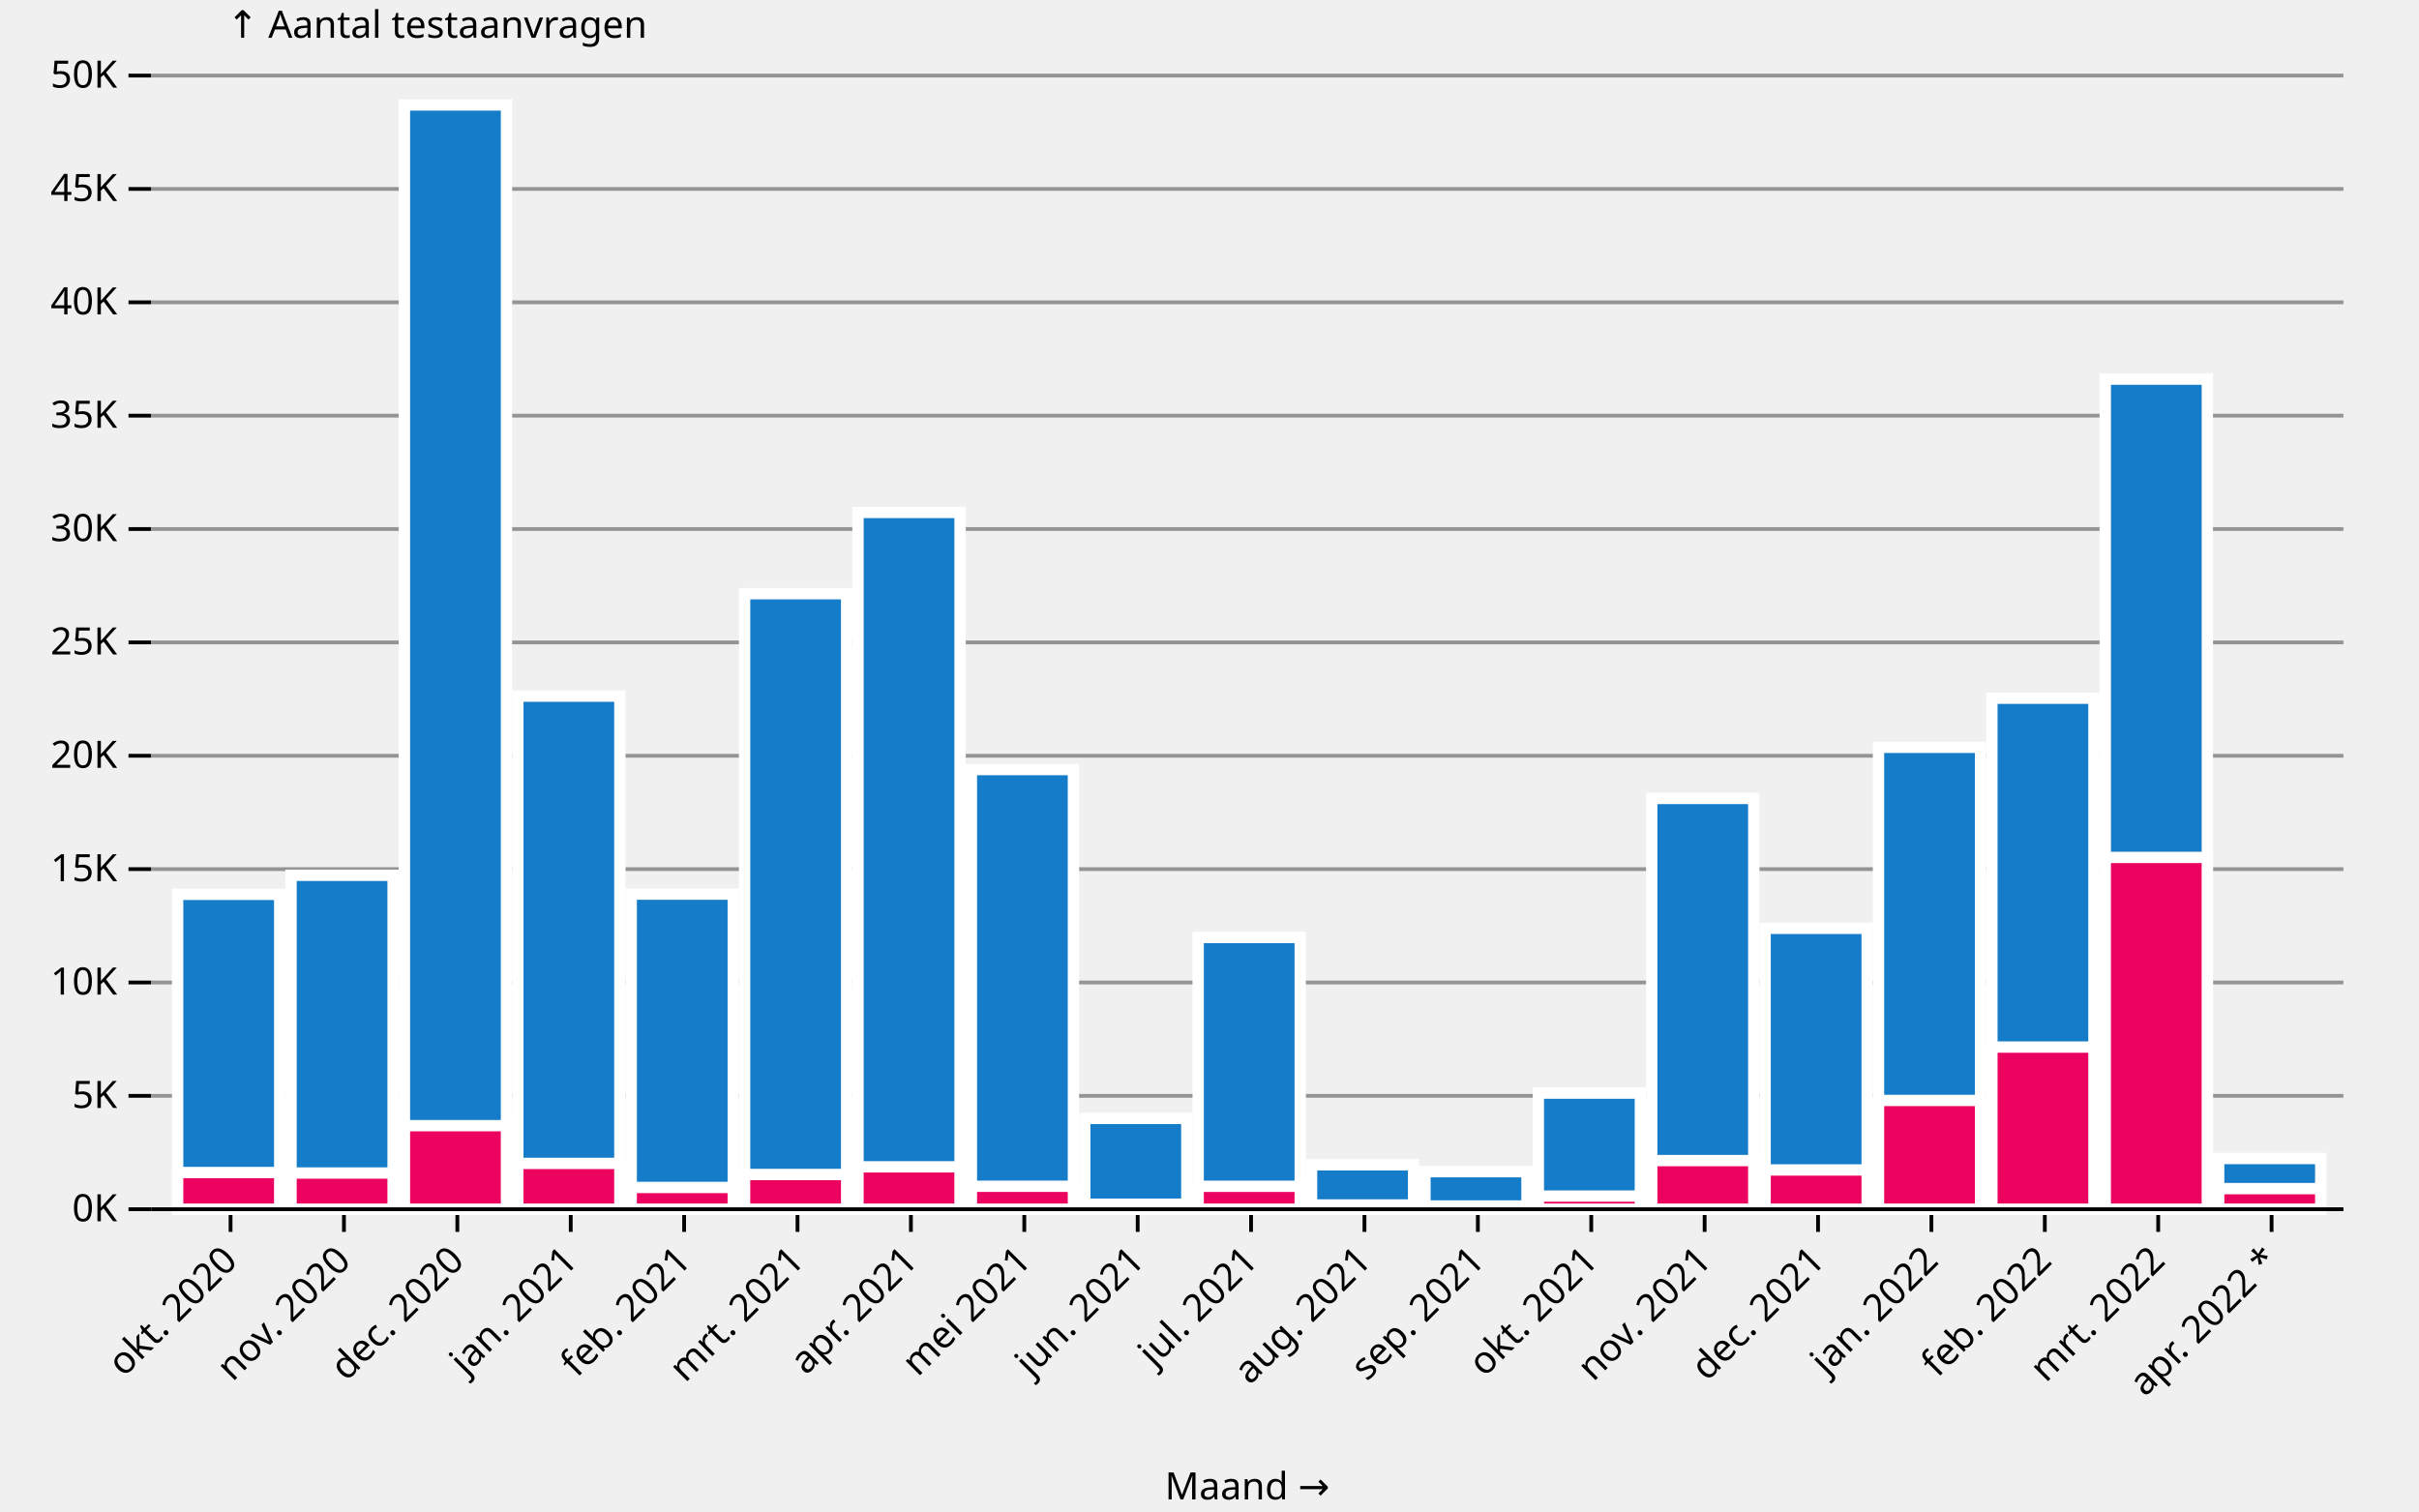
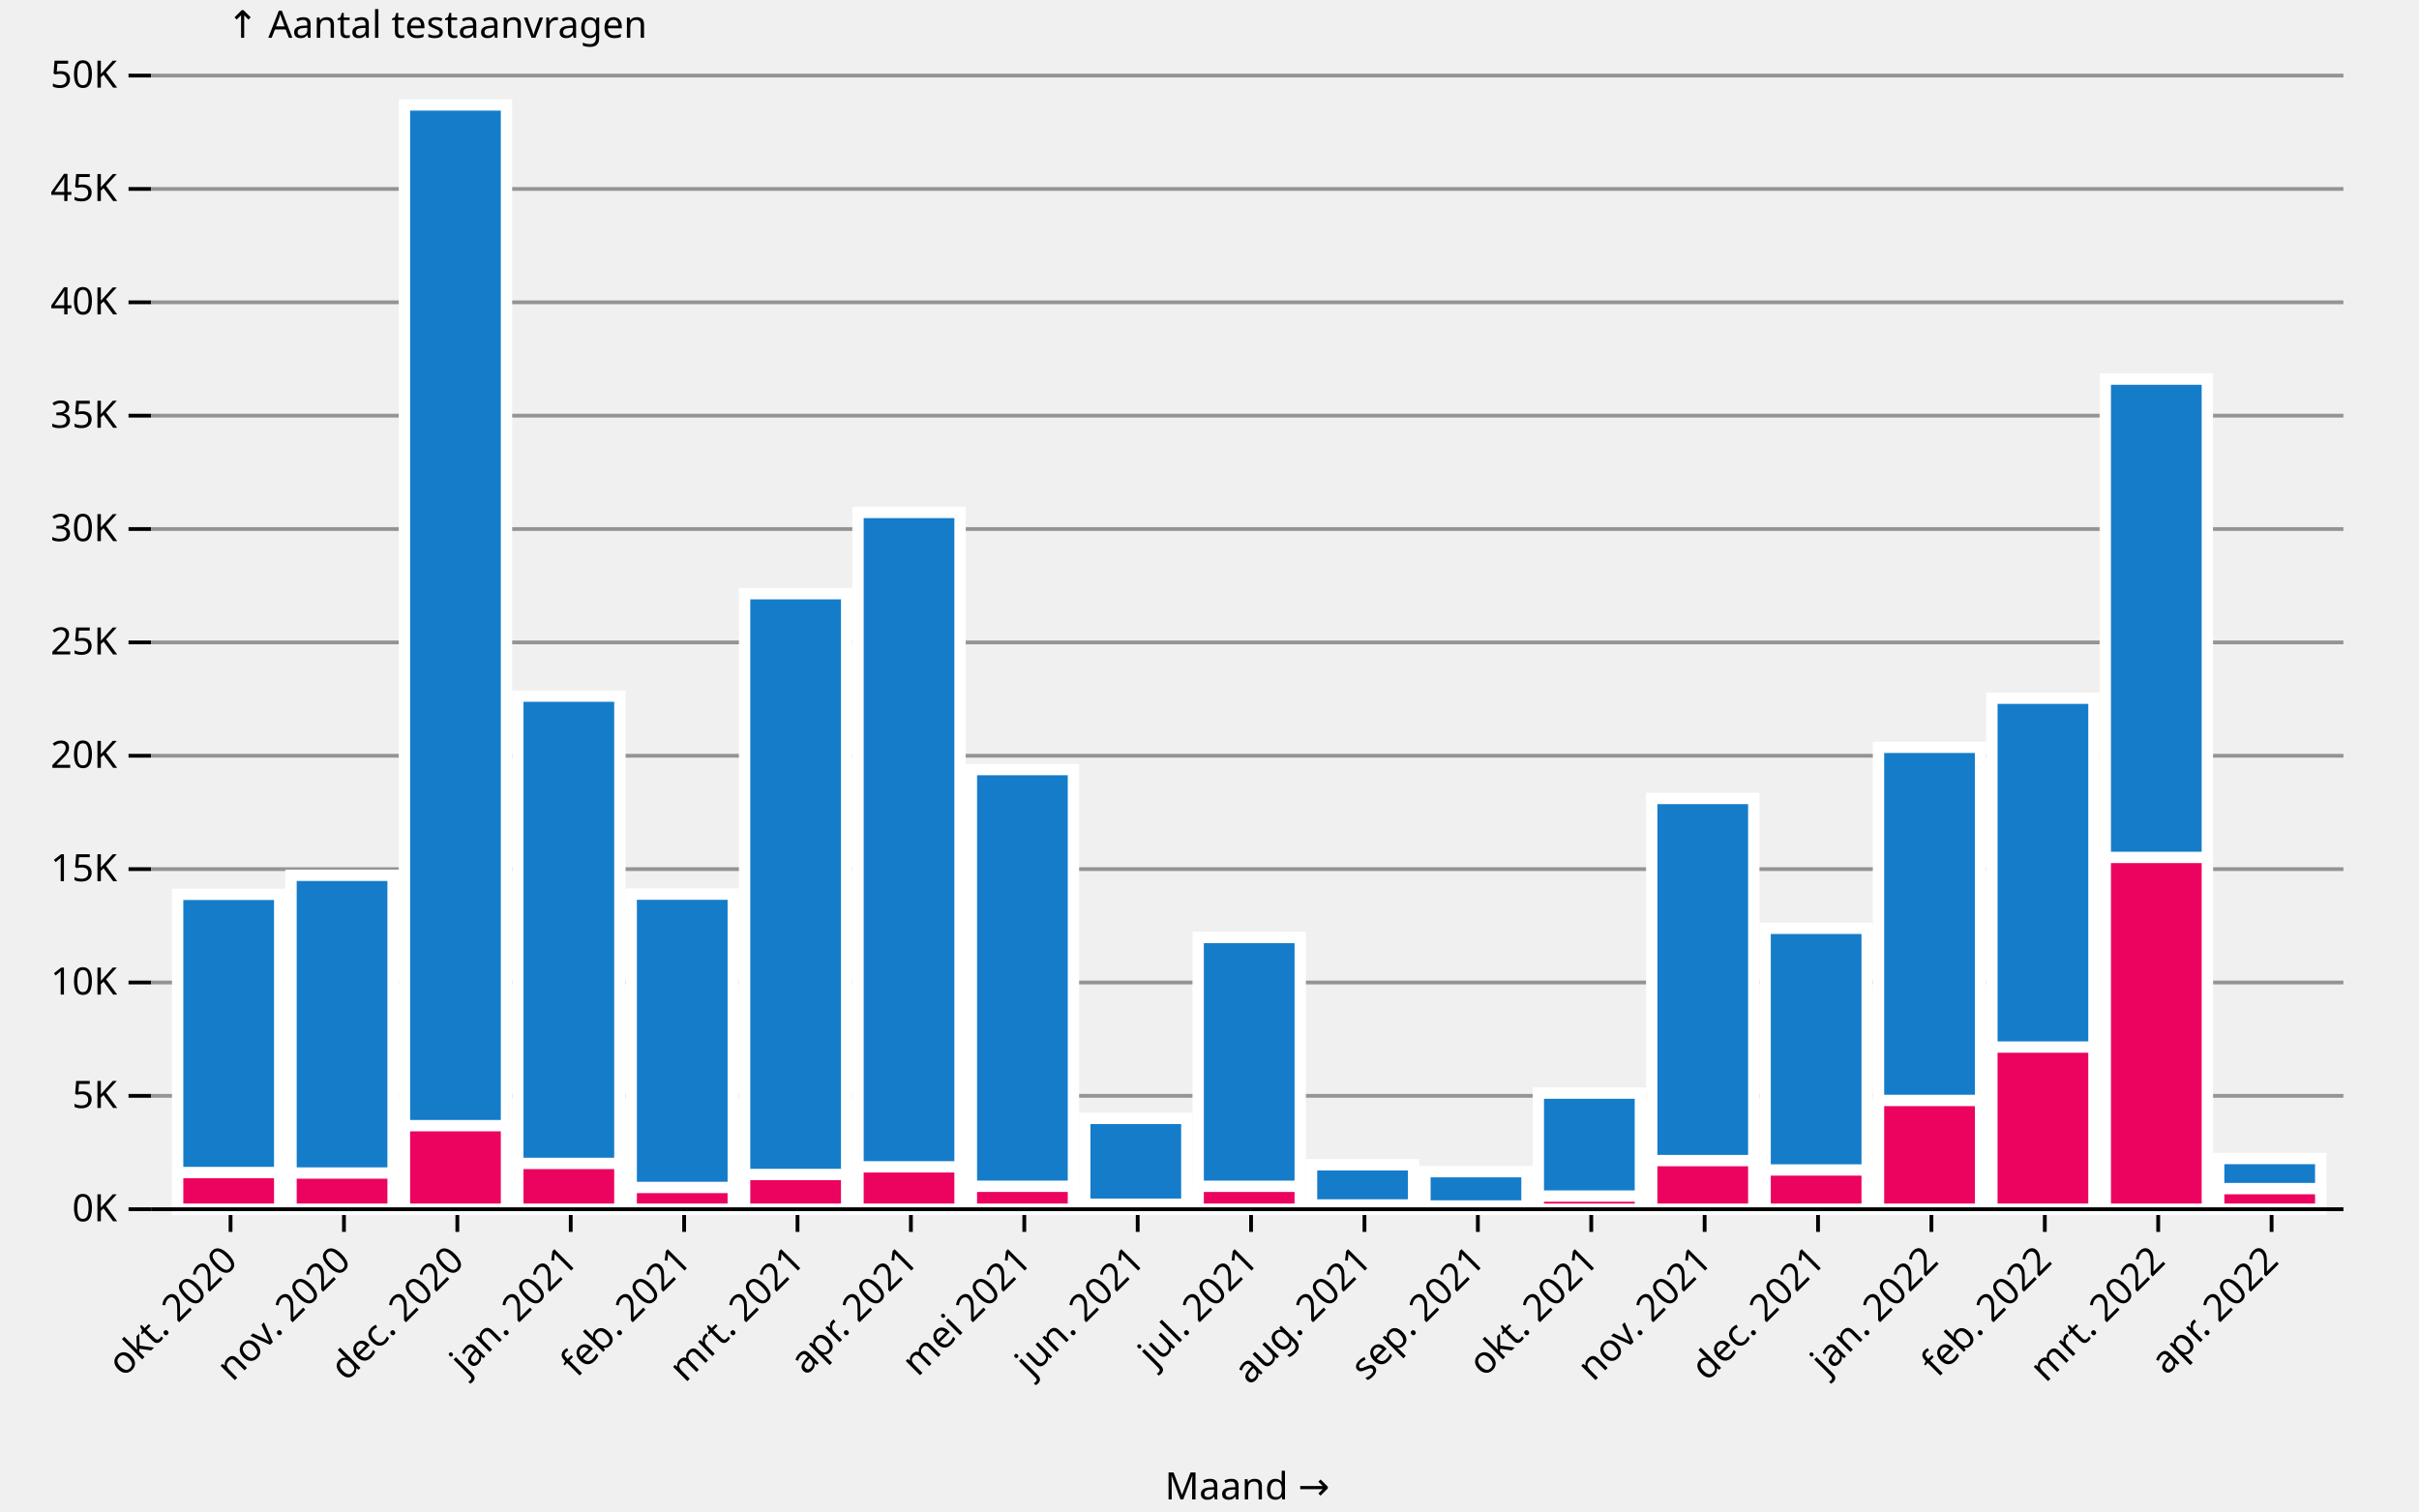
<svg xmlns="http://www.w3.org/2000/svg" class="plot-9e1b856ca2f26" fill="currentColor" font-family="system-ui, sans-serif" font-size="10" text-anchor="middle" width="640" height="400" viewBox="0 0 640 400">
  <style>
        line[stroke-opacity] {
            stroke-opacity: 1;
            stroke: #949494;
        }
</style>
  <style>
        .plot-5381a165423f2 {
          display: block;
          background: white;
          height: auto;
          height: intrinsic;
          max-width: 100%;
        }
        .plot-5381a165423f2 text,
        .plot-5381a165423f2 tspan {
          white-space: pre;
        }
      </style>
  <g aria-label="y-axis" aria-description="↑ Aantal testaanvragen" transform="translate(40,0)" fill="none" text-anchor="end" font-variant="tabular-nums">
    <g class="tick" opacity="1" transform="translate(0,320)">
      <line stroke="currentColor" x2="-6" />
      <line stroke="currentColor" x2="580" stroke-opacity="0.1" />
      <text fill="currentColor" x="-9" dy="0.32em">0K</text>
    </g>
    <g class="tick" opacity="1" transform="translate(0,290)">
      <line stroke="currentColor" x2="-6" />
      <line stroke="currentColor" x2="580" stroke-opacity="0.1" />
      <text fill="currentColor" x="-9" dy="0.32em">5K</text>
    </g>
    <g class="tick" opacity="1" transform="translate(0,260)">
      <line stroke="currentColor" x2="-6" />
      <line stroke="currentColor" x2="580" stroke-opacity="0.1" />
      <text fill="currentColor" x="-9" dy="0.32em">10K</text>
    </g>
    <g class="tick" opacity="1" transform="translate(0,230)">
      <line stroke="currentColor" x2="-6" />
      <line stroke="currentColor" x2="580" stroke-opacity="0.1" />
      <text fill="currentColor" x="-9" dy="0.32em">15K</text>
    </g>
    <g class="tick" opacity="1" transform="translate(0,200)">
      <line stroke="currentColor" x2="-6" />
      <line stroke="currentColor" x2="580" stroke-opacity="0.1" />
      <text fill="currentColor" x="-9" dy="0.32em">20K</text>
    </g>
    <g class="tick" opacity="1" transform="translate(0,170)">
      <line stroke="currentColor" x2="-6" />
      <line stroke="currentColor" x2="580" stroke-opacity="0.1" />
      <text fill="currentColor" x="-9" dy="0.32em">25K</text>
    </g>
    <g class="tick" opacity="1" transform="translate(0,140)">
      <line stroke="currentColor" x2="-6" />
      <line stroke="currentColor" x2="580" stroke-opacity="0.1" />
      <text fill="currentColor" x="-9" dy="0.32em">30K</text>
    </g>
    <g class="tick" opacity="1" transform="translate(0,110)">
      <line stroke="currentColor" x2="-6" />
      <line stroke="currentColor" x2="580" stroke-opacity="0.1" />
      <text fill="currentColor" x="-9" dy="0.32em">35K</text>
    </g>
    <g class="tick" opacity="1" transform="translate(0,80)">
      <line stroke="currentColor" x2="-6" />
      <line stroke="currentColor" x2="580" stroke-opacity="0.1" />
      <text fill="currentColor" x="-9" dy="0.32em">40K</text>
    </g>
    <g class="tick" opacity="1" transform="translate(0,50)">
      <line stroke="currentColor" x2="-6" />
      <line stroke="currentColor" x2="580" stroke-opacity="0.1" />
      <text fill="currentColor" x="-9" dy="0.32em">45K</text>
    </g>
    <g class="tick" opacity="1" transform="translate(0,20)">
      <line stroke="currentColor" x2="-6" />
      <line stroke="currentColor" x2="580" stroke-opacity="0.1" />
      <text fill="currentColor" x="-9" dy="0.32em">50K</text>
    </g>
    <text fill="currentColor" transform="translate(20,20)" dy="-1em" text-anchor="start">↑ Aantal testaanvragen</text>
  </g>
  <g aria-label="x-axis" aria-description="Maand →" transform="translate(0,320)" fill="none" text-anchor="middle">
    <g class="tick" opacity="1" transform="translate(61,0)">
      <line stroke="currentColor" y2="6" />
      <text fill="currentColor" dy="0.32em" transform="translate(0, 11.82843) rotate(-45)" text-anchor="end">okt. 2020</text>
    </g>
    <g class="tick" opacity="1" transform="translate(91,0)">
      <line stroke="currentColor" y2="6" />
      <text fill="currentColor" dy="0.32em" transform="translate(0, 11.82843) rotate(-45)" text-anchor="end">nov. 2020</text>
    </g>
    <g class="tick" opacity="1" transform="translate(121,0)">
      <line stroke="currentColor" y2="6" />
      <text fill="currentColor" dy="0.32em" transform="translate(0, 11.82843) rotate(-45)" text-anchor="end">dec. 2020</text>
    </g>
    <g class="tick" opacity="1" transform="translate(151,0)">
      <line stroke="currentColor" y2="6" />
      <text fill="currentColor" dy="0.32em" transform="translate(0, 11.82843) rotate(-45)" text-anchor="end">jan. 2021</text>
    </g>
    <g class="tick" opacity="1" transform="translate(181,0)">
      <line stroke="currentColor" y2="6" />
      <text fill="currentColor" dy="0.32em" transform="translate(0, 11.82843) rotate(-45)" text-anchor="end">feb. 2021</text>
    </g>
    <g class="tick" opacity="1" transform="translate(211,0)">
      <line stroke="currentColor" y2="6" />
      <text fill="currentColor" dy="0.32em" transform="translate(0, 11.82843) rotate(-45)" text-anchor="end">mrt. 2021</text>
    </g>
    <g class="tick" opacity="1" transform="translate(241,0)">
      <line stroke="currentColor" y2="6" />
      <text fill="currentColor" dy="0.32em" transform="translate(0, 11.82843) rotate(-45)" text-anchor="end">apr. 2021</text>
    </g>
    <g class="tick" opacity="1" transform="translate(271,0)">
      <line stroke="currentColor" y2="6" />
      <text fill="currentColor" dy="0.32em" transform="translate(0, 11.82843) rotate(-45)" text-anchor="end">mei 2021</text>
    </g>
    <g class="tick" opacity="1" transform="translate(301,0)">
      <line stroke="currentColor" y2="6" />
      <text fill="currentColor" dy="0.32em" transform="translate(0, 11.82843) rotate(-45)" text-anchor="end">jun. 2021</text>
    </g>
    <g class="tick" opacity="1" transform="translate(331,0)">
      <line stroke="currentColor" y2="6" />
      <text fill="currentColor" dy="0.32em" transform="translate(0, 11.82843) rotate(-45)" text-anchor="end">jul. 2021</text>
    </g>
    <g class="tick" opacity="1" transform="translate(361,0)">
      <line stroke="currentColor" y2="6" />
      <text fill="currentColor" dy="0.32em" transform="translate(0, 11.82843) rotate(-45)" text-anchor="end">aug. 2021</text>
    </g>
    <g class="tick" opacity="1" transform="translate(391,0)">
      <line stroke="currentColor" y2="6" />
      <text fill="currentColor" dy="0.32em" transform="translate(0, 11.82843) rotate(-45)" text-anchor="end">sep. 2021</text>
    </g>
    <g class="tick" opacity="1" transform="translate(421,0)">
      <line stroke="currentColor" y2="6" />
      <text fill="currentColor" dy="0.32em" transform="translate(0, 11.82843) rotate(-45)" text-anchor="end">okt. 2021</text>
    </g>
    <g class="tick" opacity="1" transform="translate(451,0)">
      <line stroke="currentColor" y2="6" />
      <text fill="currentColor" dy="0.32em" transform="translate(0, 11.82843) rotate(-45)" text-anchor="end">nov. 2021</text>
    </g>
    <g class="tick" opacity="1" transform="translate(481,0)">
      <line stroke="currentColor" y2="6" />
      <text fill="currentColor" dy="0.32em" transform="translate(0, 11.82843) rotate(-45)" text-anchor="end">dec. 2021</text>
    </g>
    <g class="tick" opacity="1" transform="translate(511,0)">
      <line stroke="currentColor" y2="6" />
      <text fill="currentColor" dy="0.32em" transform="translate(0, 11.82843) rotate(-45)" text-anchor="end">jan. 2022</text>
    </g>
    <g class="tick" opacity="1" transform="translate(541,0)">
      <line stroke="currentColor" y2="6" />
      <text fill="currentColor" dy="0.32em" transform="translate(0, 11.82843) rotate(-45)" text-anchor="end">feb. 2022</text>
    </g>
    <g class="tick" opacity="1" transform="translate(571,0)">
      <line stroke="currentColor" y2="6" />
      <text fill="currentColor" dy="0.32em" transform="translate(0, 11.82843) rotate(-45)" text-anchor="end">mrt. 2022</text>
    </g>
    <g class="tick" opacity="1" transform="translate(601,0)">
      <line stroke="currentColor" y2="6" />
-       <text fill="currentColor" dy="0.32em" transform="translate(0, 11.82843) rotate(-45)" text-anchor="end">apr. 2022 *</text>
+       <text fill="currentColor" dy="0.32em" transform="translate(0, 11.82843) rotate(-45)" text-anchor="end">apr. 2022</text>
    </g>
    <text fill="currentColor" transform="translate(330,80)" dy="-0.32em" text-anchor="middle">Maand →</text>
  </g>
  <g aria-label="bar" fill="#157CCA" stroke="white" stroke-width="3">
    <rect x="47" width="27" y="236.672" height="83.328" />
    <rect x="77" width="27" y="231.638" height="88.362" />
    <rect x="107" width="27" y="27.77" height="292.23" />
    <rect x="137" width="27" y="184.22" height="135.78" />
    <rect x="167" width="27" y="236.618" height="83.382" />
    <rect x="197" width="27" y="157.112" height="162.888" />
    <rect x="227" width="27" y="135.608" height="184.392" />
    <rect x="257" width="27" y="203.654" height="116.346" />
    <rect x="287" width="27" y="295.964" height="24.036" />
    <rect x="317" width="27" y="248.084" height="71.916" />
    <rect x="347" width="27" y="308.24" height="11.76" />
    <rect x="377" width="27" y="310.07" height="9.93" />
    <rect x="407" width="27" y="289.274" height="30.726" />
    <rect x="437" width="27" y="211.298" height="108.702" />
    <rect x="467" width="27" y="245.666" height="74.334" />
    <rect x="497" width="27" y="197.762" height="122.238" />
    <rect x="527" width="27" y="184.772" height="135.228" />
    <rect x="557" width="27" y="100.328" height="219.672" />
    <rect x="587" width="27" y="306.584" height="13.416" />
  </g>
  <g aria-label="bar" fill="#ec025f" stroke="white" stroke-width="3">
    <rect x="47" width="27" y="310.292" height="9.708" />
    <rect x="77" width="27" y="310.424" height="9.576" />
    <rect x="107" width="27" y="297.89" height="22.11" />
    <rect x="137" width="27" y="307.88" height="12.12" />
    <rect x="167" width="27" y="314.24" height="5.76" />
    <rect x="197" width="27" y="310.808" height="9.192" />
    <rect x="227" width="27" y="308.786" height="11.214" />
    <rect x="257" width="27" y="313.928" height="6.072" />
    <rect x="287" width="27" y="318.68" height="1.32" />
    <rect x="317" width="27" y="313.934" height="6.066" />
    <rect x="347" width="27" y="318.878" height="1.122" />
    <rect x="377" width="27" y="319.148" height="0.852" />
    <rect x="407" width="27" y="316.526" height="3.474" />
    <rect x="437" width="27" y="307.13" height="12.87" />
    <rect x="467" width="27" y="309.614" height="10.386" />
    <rect x="497" width="27" y="291.218" height="28.782" />
    <rect x="527" width="27" y="277.094" height="42.906" />
    <rect x="557" width="27" y="226.904" height="93.096" />
    <rect x="587" width="27" y="314.546" height="5.454" />
  </g>
  <g aria-label="rule" stroke="currentColor">
    <line x1="40" x2="620" y1="320" y2="320" />
  </g>
</svg>
